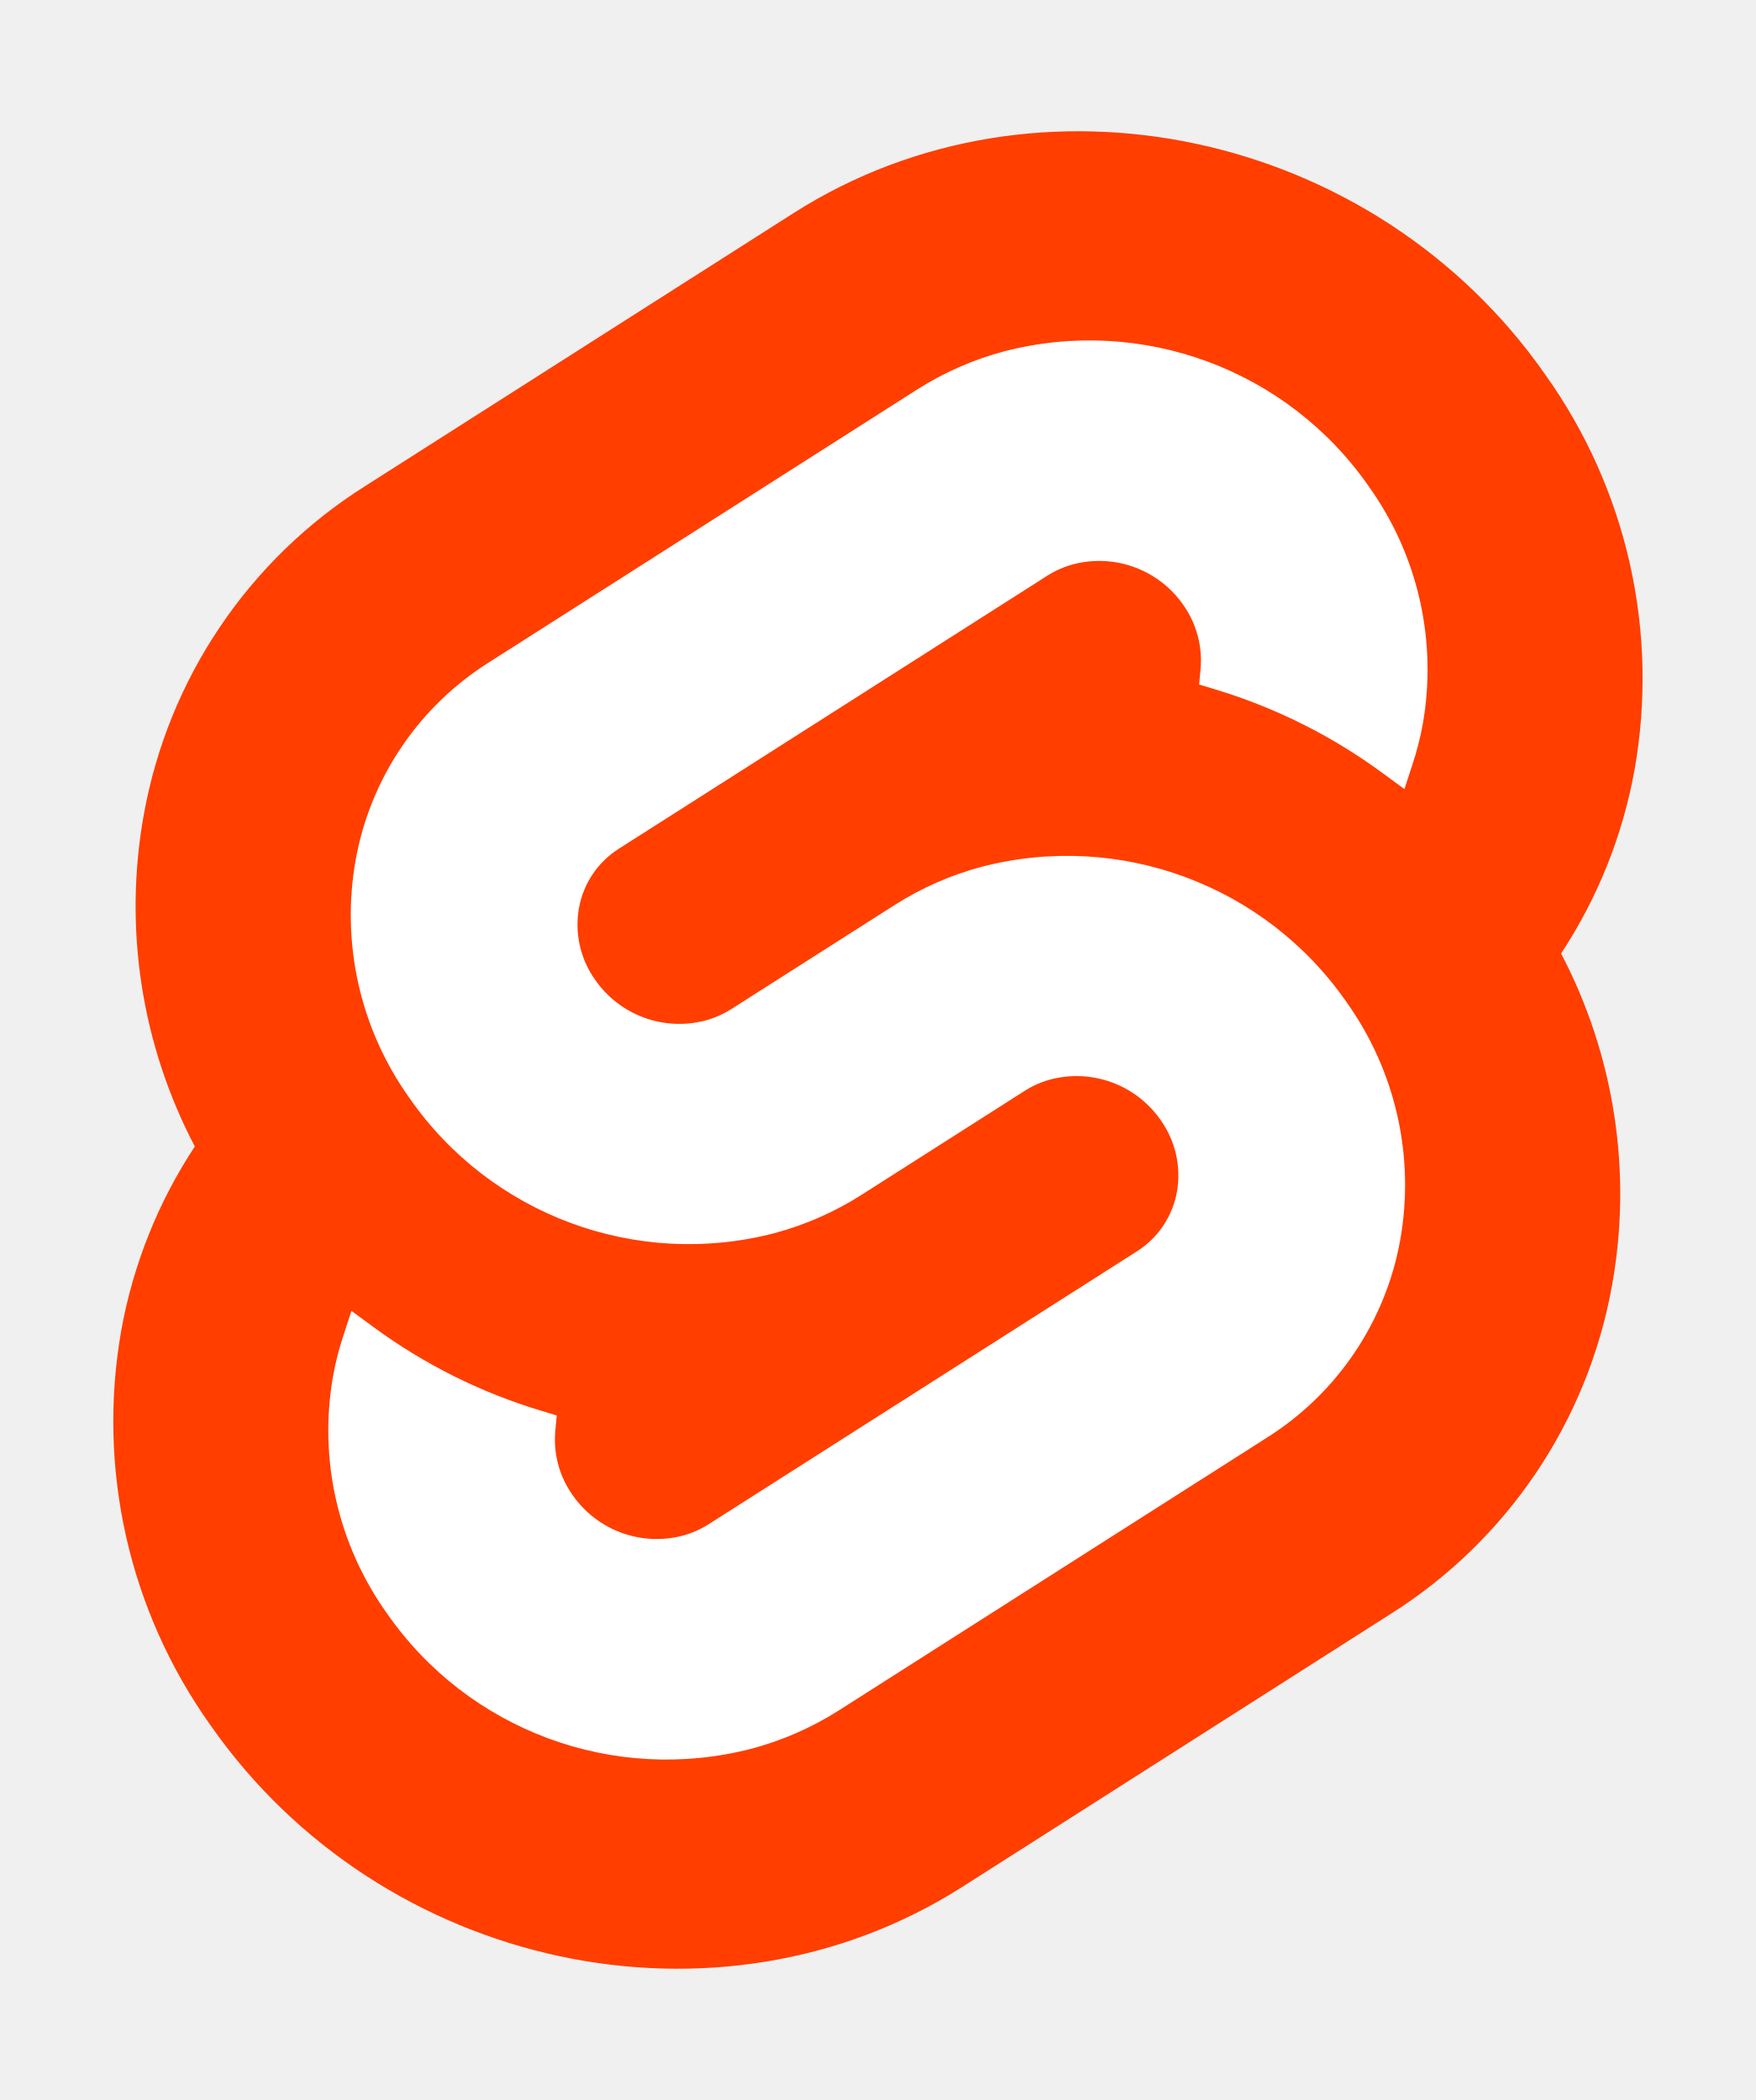
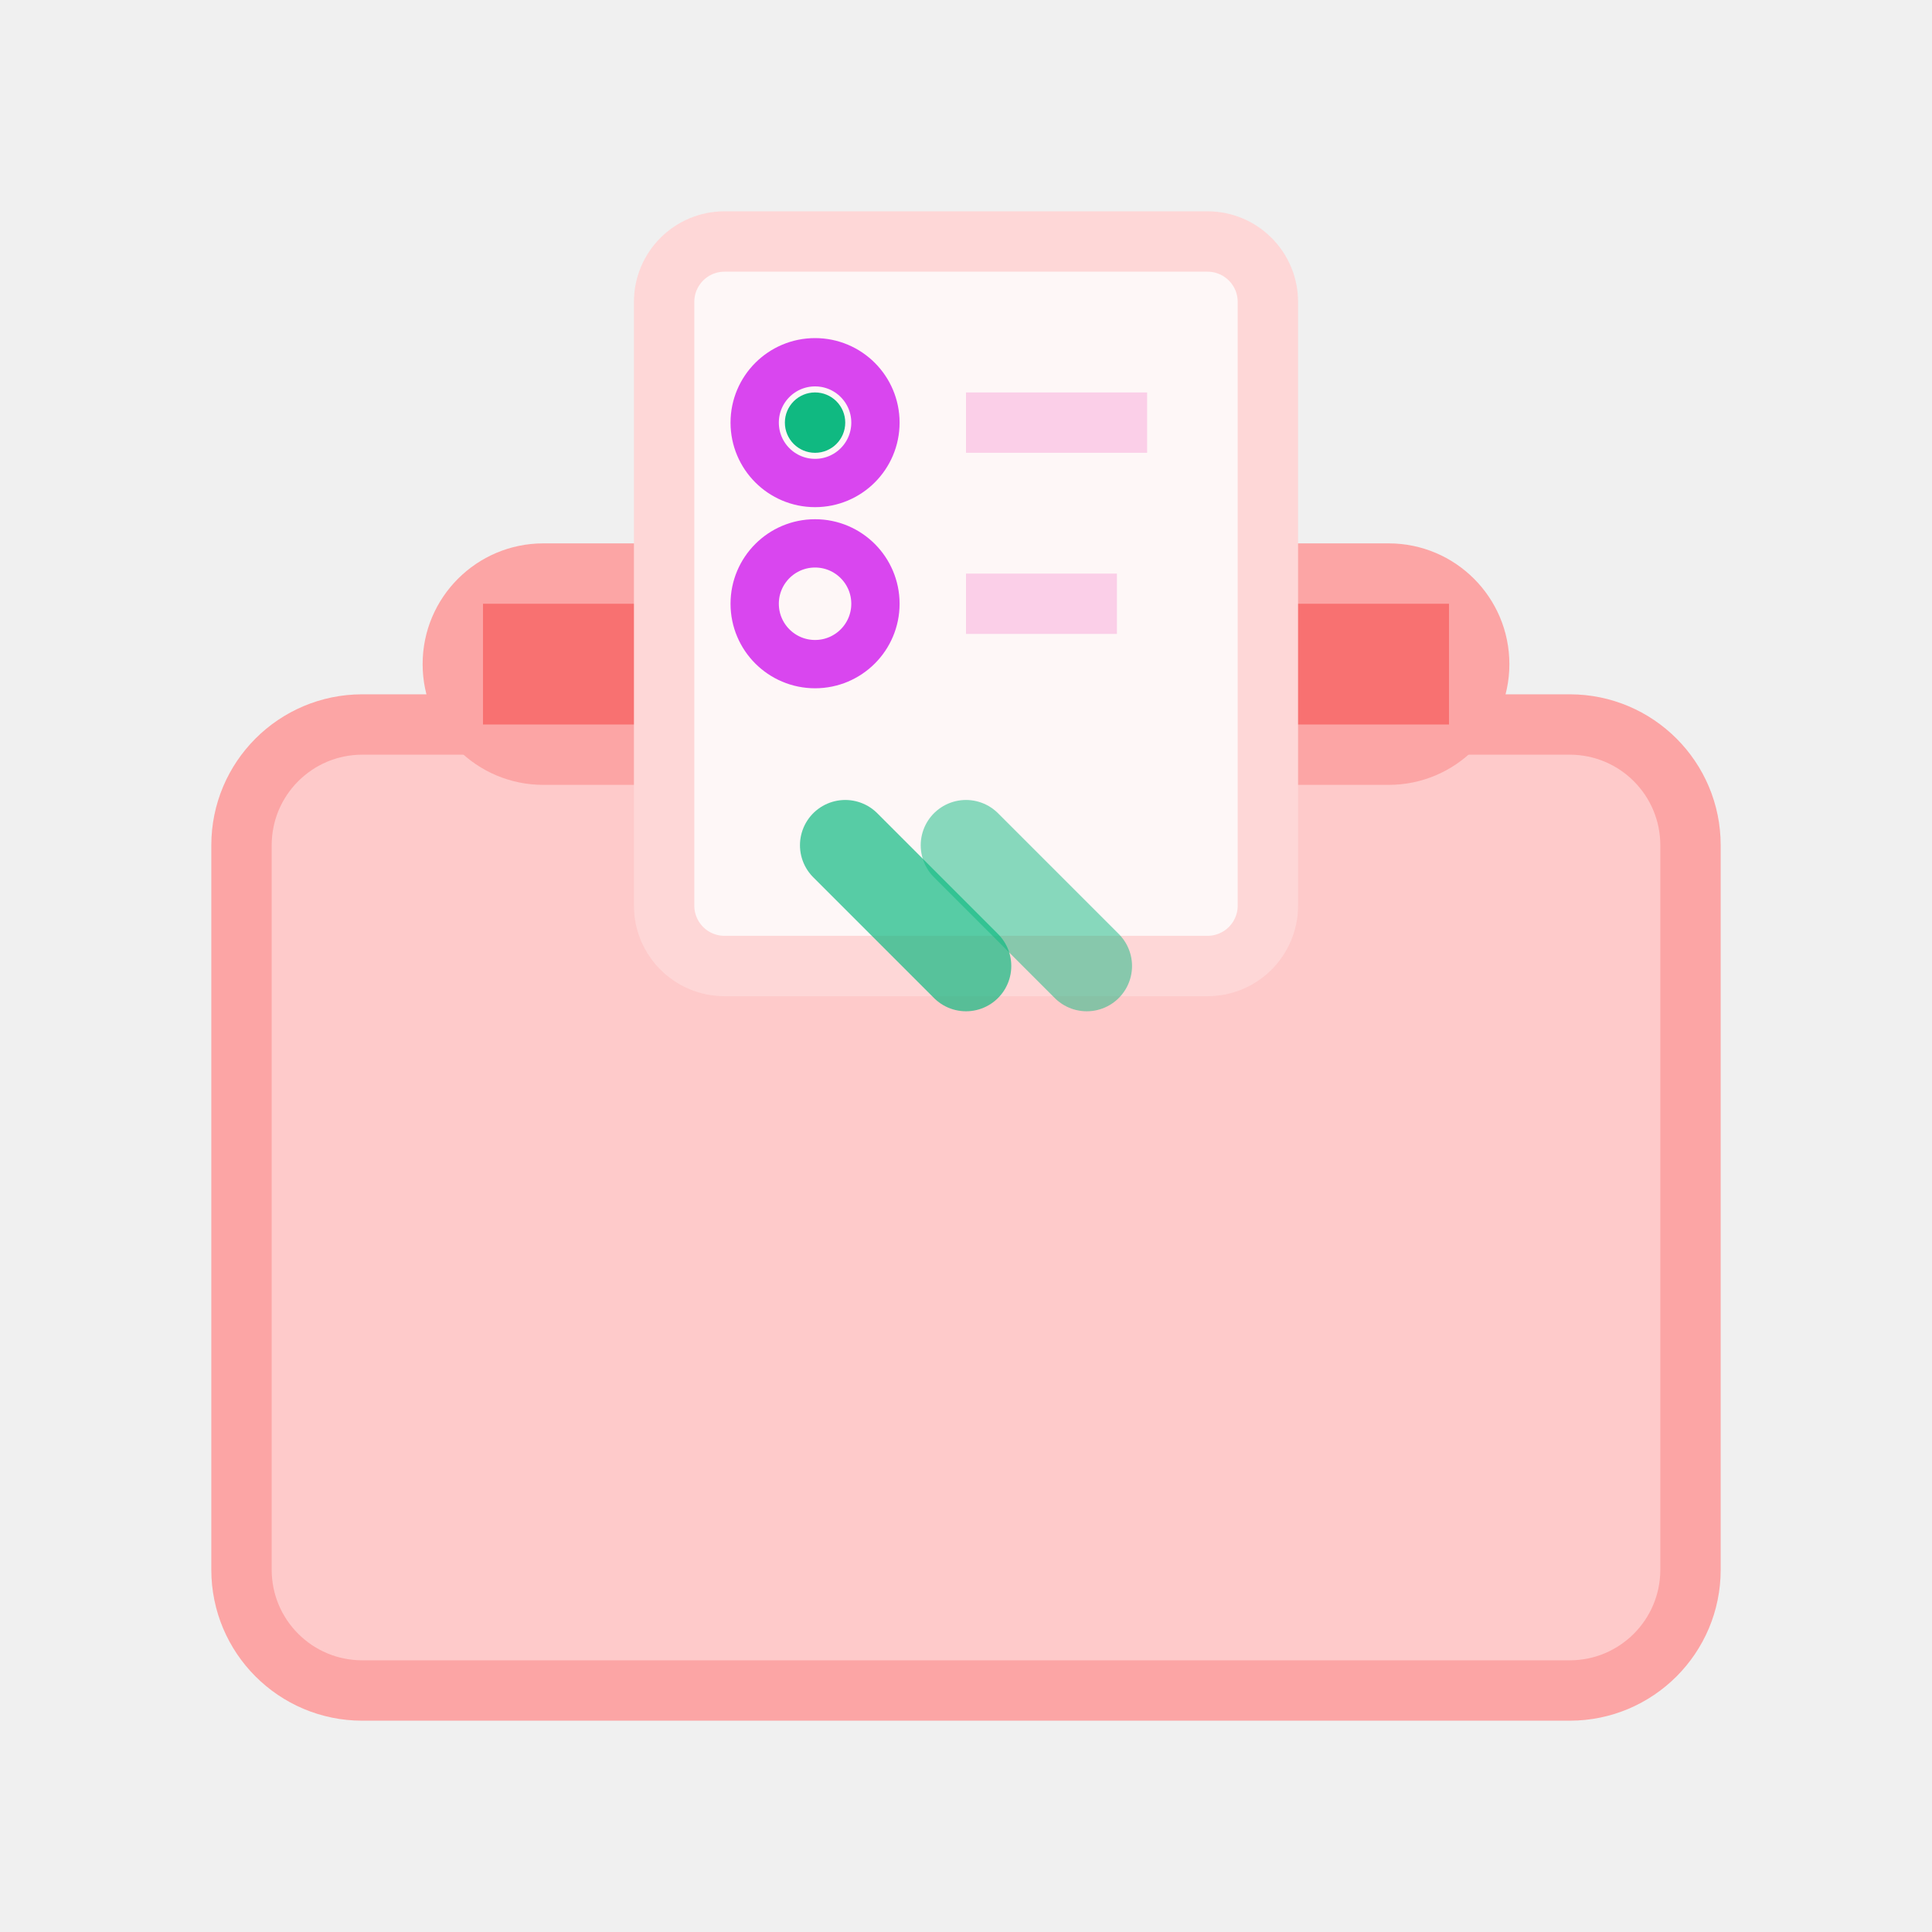
- <svg xmlns="http://www.w3.org/2000/svg" width="107" height="128" viewBox="0 0 107 128">
-   <path d="M94.157 22.819c-10.4-14.885-30.94-19.297-45.792-9.835L22.282 29.608A29.92 29.92 0 0 0 8.764 49.65a31.5 31.5 0 0 0 3.108 20.231 30 30 0 0 0-4.477 11.183 31.9 31.9 0 0 0 5.448 24.116c10.402 14.887 30.942 19.297 45.791 9.835l26.083-16.624A29.92 29.92 0 0 0 98.235 78.35a31.53 31.53 0 0 0-3.105-20.232 30 30 0 0 0 4.474-11.182 31.88 31.88 0 0 0-5.447-24.116" style="fill:#ff3e00" />
-   <path d="M45.817 106.582a20.72 20.72 0 0 1-22.237-8.243 19.17 19.17 0 0 1-3.277-14.503 18 18 0 0 1 .624-2.435l.49-1.498 1.337.981a33.6 33.6 0 0 0 10.203 5.098l.97.294-.09.968a5.85 5.85 0 0 0 1.052 3.878 6.24 6.24 0 0 0 6.695 2.485 5.8 5.8 0 0 0 1.603-.704L69.27 76.28a5.43 5.43 0 0 0 2.45-3.631 5.8 5.8 0 0 0-.987-4.371 6.24 6.24 0 0 0-6.698-2.487 5.7 5.7 0 0 0-1.6.704l-9.953 6.345a19 19 0 0 1-5.296 2.326 20.72 20.72 0 0 1-22.237-8.243 19.17 19.17 0 0 1-3.277-14.502 17.99 17.99 0 0 1 8.13-12.052l26.081-16.623a19 19 0 0 1 5.3-2.329 20.72 20.72 0 0 1 22.237 8.243 19.17 19.17 0 0 1 3.277 14.503 18 18 0 0 1-.624 2.435l-.49 1.498-1.337-.98a33.6 33.6 0 0 0-10.203-5.1l-.97-.294.09-.968a5.86 5.86 0 0 0-1.052-3.878 6.24 6.24 0 0 0-6.696-2.485 5.8 5.8 0 0 0-1.602.704L37.73 51.72a5.42 5.42 0 0 0-2.449 3.63 5.79 5.79 0 0 0 .986 4.372 6.24 6.24 0 0 0 6.698 2.486 5.8 5.8 0 0 0 1.602-.704l9.952-6.342a19 19 0 0 1 5.295-2.328 20.72 20.72 0 0 1 22.237 8.242 19.17 19.17 0 0 1 3.277 14.503 18 18 0 0 1-8.13 12.053l-26.081 16.622a19 19 0 0 1-5.3 2.328" style="fill:#fff" />
+ <svg xmlns="http://www.w3.org/2000/svg" width="32" height="32" viewBox="0 0 32 32">
+   <rect x="4" y="12" width="24" height="16" rx="2" ry="2" fill="#fecaca" stroke="#fca5a5" stroke-width="1" />
+   <rect x="7" y="9" width="18" height="4" rx="2" ry="2" fill="#fca5a5" />
+   <rect x="8" y="10" width="16" height="2" fill="#f87171" />
+   <rect x="11" y="4" width="10" height="12" rx="1" ry="1" fill="#fef7f7" stroke="#fed7d7" stroke-width="1" />
+   <circle cx="13.5" cy="7" r="1" fill="none" stroke="#d946ef" stroke-width="0.8" />
+   <circle cx="13.5" cy="10" r="1" fill="none" stroke="#d946ef" stroke-width="0.8" />
+   <circle cx="13.5" cy="7" r="0.5" fill="#10b981" />
+   <rect x="16" y="6.5" width="3" height="1" fill="#fbcfe8" />
+   <rect x="16" y="9.5" width="2.5" height="1" fill="#fbcfe8" />
+   <path d="M 14 14 L 16 16" stroke="#10b981" stroke-width="1.5" stroke-linecap="round" opacity="0.7" />
+   <path d="M 16 14 L 18 16" stroke="#10b981" stroke-width="1.5" stroke-linecap="round" opacity="0.5" />
</svg>
